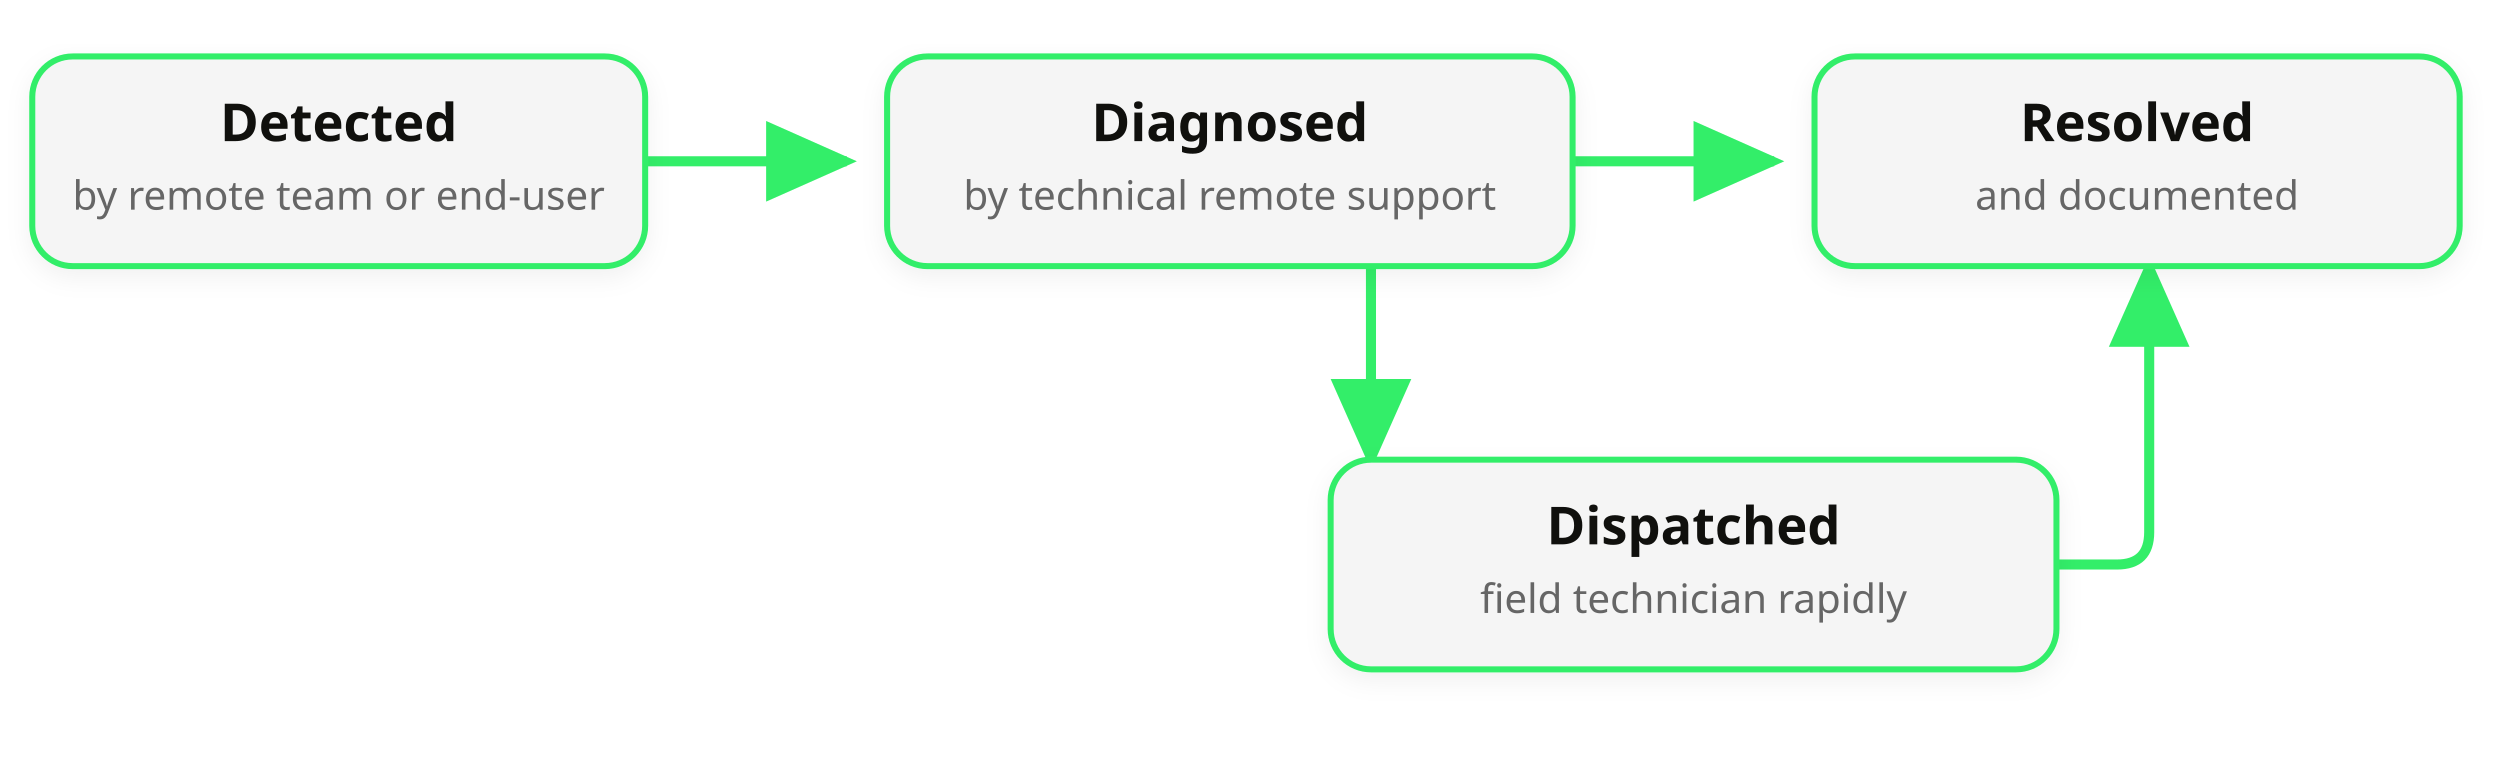
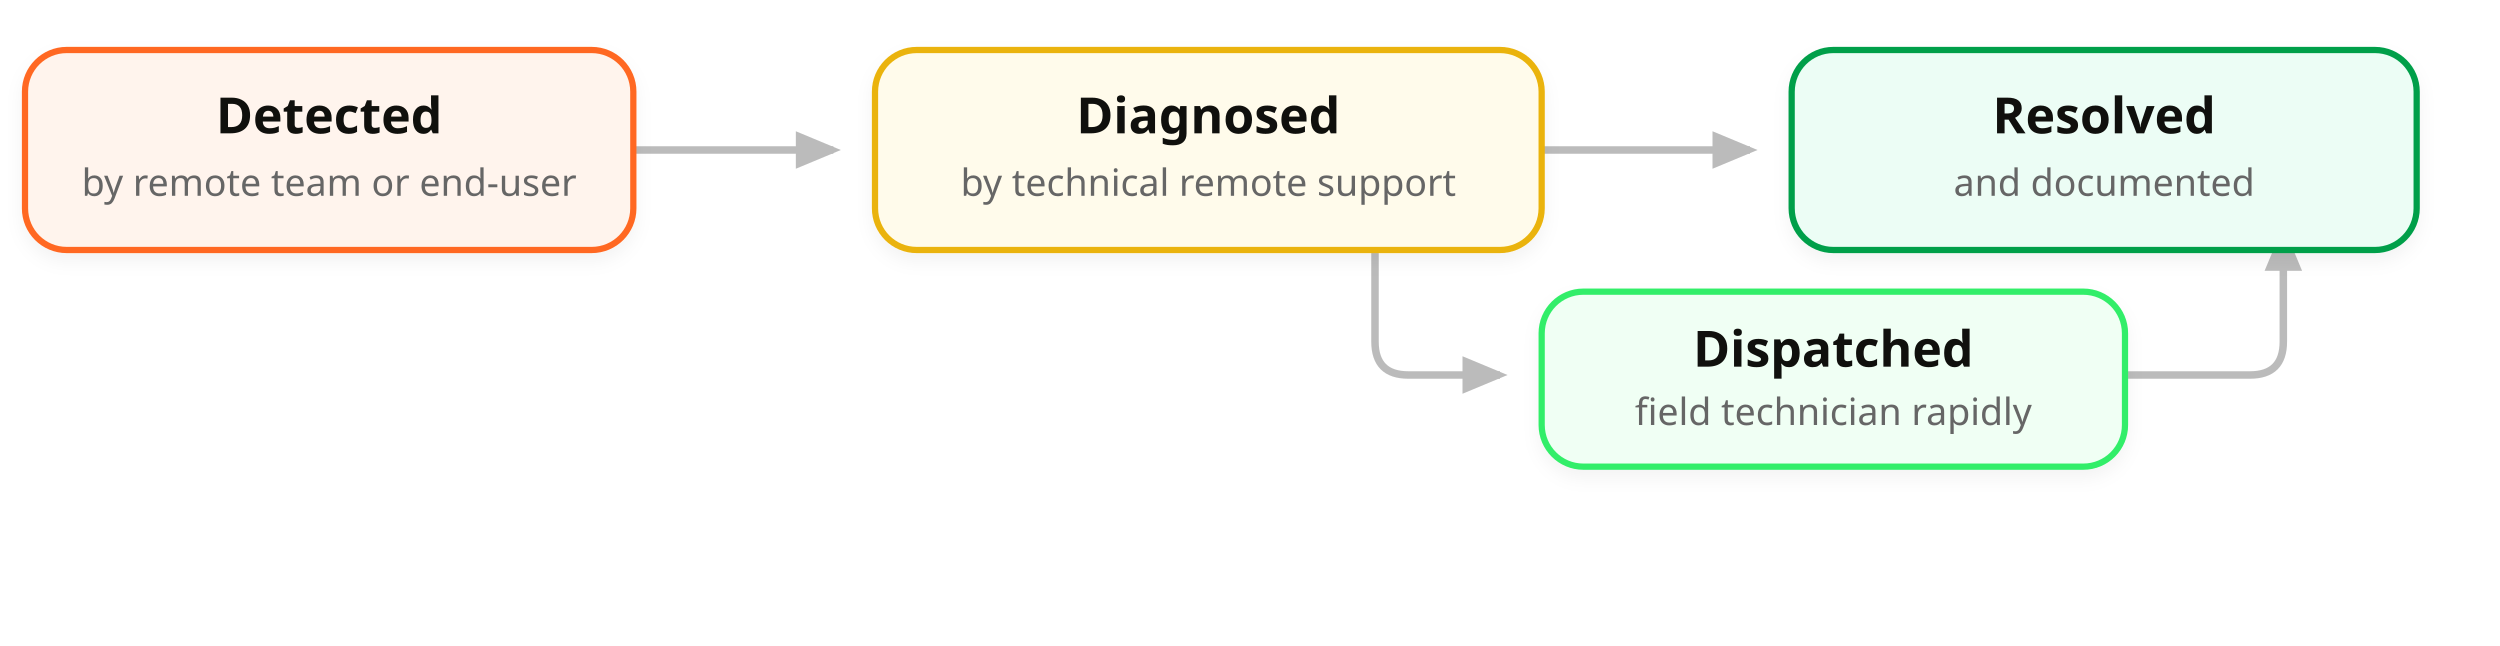
- <svg xmlns="http://www.w3.org/2000/svg" viewBox="0 0 620 190" font-family="'DM Sans', sans-serif">
+ <svg xmlns="http://www.w3.org/2000/svg" viewBox="0 0 600 155" font-family="'DM Sans', sans-serif">
  <defs>
-     <marker id="tf-arr" markerWidth="9" markerHeight="8" refX="8" refY="4" orient="auto" markerUnits="strokeWidth">
-       <polygon points="0 0, 9 4, 0 8" fill="#33ee69" />
+     <marker id="tf-arr" markerWidth="6" markerHeight="5" refX="5" refY="2.5" orient="auto" markerUnits="strokeWidth">
+       <polygon points="0 0, 6 2.5, 0 5" fill="#bbb" />
    </marker>
    <filter id="tf-shadow" x="-10%" y="-10%" width="130%" height="140%">
-       <feDropShadow dx="0" dy="2" stdDeviation="3" flood-color="#000000" flood-opacity="0.06" />
+       <feDropShadow dx="0" dy="2" stdDeviation="2" flood-color="#000000" flood-opacity="0.05" />
    </filter>
  </defs>
-   <path d="M 160 40 L 210 40" fill="none" stroke="#33ee69" stroke-width="2.5" marker-end="url(#tf-arr)" />
-   <path d="M 390 40 L 440 40" fill="none" stroke="#33ee69" stroke-width="2.5" marker-end="url(#tf-arr)" />
-   <path d="M 340 66 L 340 114" fill="none" stroke="#33ee69" stroke-width="2.5" marker-end="url(#tf-arr)" />
-   <path d="M 470 140 L 525 140 Q 533 140 533 132 L 533 66" fill="none" stroke="#33ee69" stroke-width="2.5" marker-end="url(#tf-arr)" />
+   <path d="M 152 36 L 200 36" fill="none" stroke="#bbb" stroke-width="1.8" marker-end="url(#tf-arr)" />
+   <path d="M 370 36 L 420 36" fill="none" stroke="#bbb" stroke-width="1.8" marker-end="url(#tf-arr)" />
+   <path d="M 330 56 L 330 82 Q 330 90 338 90 L 360 90" fill="none" stroke="#bbb" stroke-width="1.8" marker-end="url(#tf-arr)" />
+   <path d="M 510 90 L 540 90 Q 548 90 548 82 L 548 56" fill="none" stroke="#bbb" stroke-width="1.8" marker-end="url(#tf-arr)" />
  <g filter="url(#tf-shadow)">
-     <rect x="8" y="14" width="152" height="52" rx="10" fill="#f5f5f5" stroke="#33ee69" stroke-width="1.5" />
+     <rect x="6" y="12" width="146" height="48" rx="10" fill="#FFF4ED" stroke="#FF6821" stroke-width="1.5" />
  </g>
-   <text x="84" y="35" text-anchor="middle" font-size="13" font-weight="700" fill="#10100d">Detected</text>
-   <text x="84" y="52" text-anchor="middle" font-size="10" font-weight="400" fill="#666">by remote team or end-user</text>
+   <text x="79" y="32" text-anchor="middle" font-size="12" font-weight="700" fill="#10100d">Detected</text>
+   <text x="79" y="47" text-anchor="middle" font-size="9" font-weight="400" fill="#666">by remote team or end-user</text>
  <g filter="url(#tf-shadow)">
-     <rect x="220" y="14" width="170" height="52" rx="10" fill="#f5f5f5" stroke="#33ee69" stroke-width="1.5" />
+     <rect x="210" y="12" width="160" height="48" rx="10" fill="#FFFBEB" stroke="#EAB308" stroke-width="1.5" />
  </g>
-   <text x="305" y="35" text-anchor="middle" font-size="13" font-weight="700" fill="#10100d">Diagnosed</text>
-   <text x="305" y="52" text-anchor="middle" font-size="10" font-weight="400" fill="#666">by technical remote support</text>
+   <text x="290" y="32" text-anchor="middle" font-size="12" font-weight="700" fill="#10100d">Diagnosed</text>
+   <text x="290" y="47" text-anchor="middle" font-size="9" font-weight="400" fill="#666">by technical remote support</text>
  <g filter="url(#tf-shadow)">
-     <rect x="450" y="14" width="160" height="52" rx="10" fill="#f5f5f5" stroke="#33ee69" stroke-width="1.5" />
+     <rect x="430" y="12" width="150" height="48" rx="10" fill="#ECFDF5" stroke="#009F4A" stroke-width="1.5" />
  </g>
-   <text x="530" y="35" text-anchor="middle" font-size="13" font-weight="700" fill="#10100d">Resolved</text>
-   <text x="530" y="52" text-anchor="middle" font-size="10" font-weight="400" fill="#666">and documented</text>
+   <text x="505" y="32" text-anchor="middle" font-size="12" font-weight="700" fill="#10100d">Resolved</text>
+   <text x="505" y="47" text-anchor="middle" font-size="9" font-weight="400" fill="#666">and documented</text>
  <g filter="url(#tf-shadow)">
-     <rect x="330" y="114" width="180" height="52" rx="10" fill="#f5f5f5" stroke="#33ee69" stroke-width="1.5" />
+     <rect x="370" y="70" width="140" height="42" rx="10" fill="#F0FFF4" stroke="#33ee69" stroke-width="1.5" />
  </g>
-   <text x="420" y="135" text-anchor="middle" font-size="13" font-weight="700" fill="#10100d">Dispatched</text>
-   <text x="420" y="152" text-anchor="middle" font-size="10" font-weight="400" fill="#666">field technician rapidly</text>
+   <text x="440" y="88" text-anchor="middle" font-size="12" font-weight="700" fill="#10100d">Dispatched</text>
+   <text x="440" y="102" text-anchor="middle" font-size="9" font-weight="400" fill="#666">field technician rapidly</text>
</svg>
